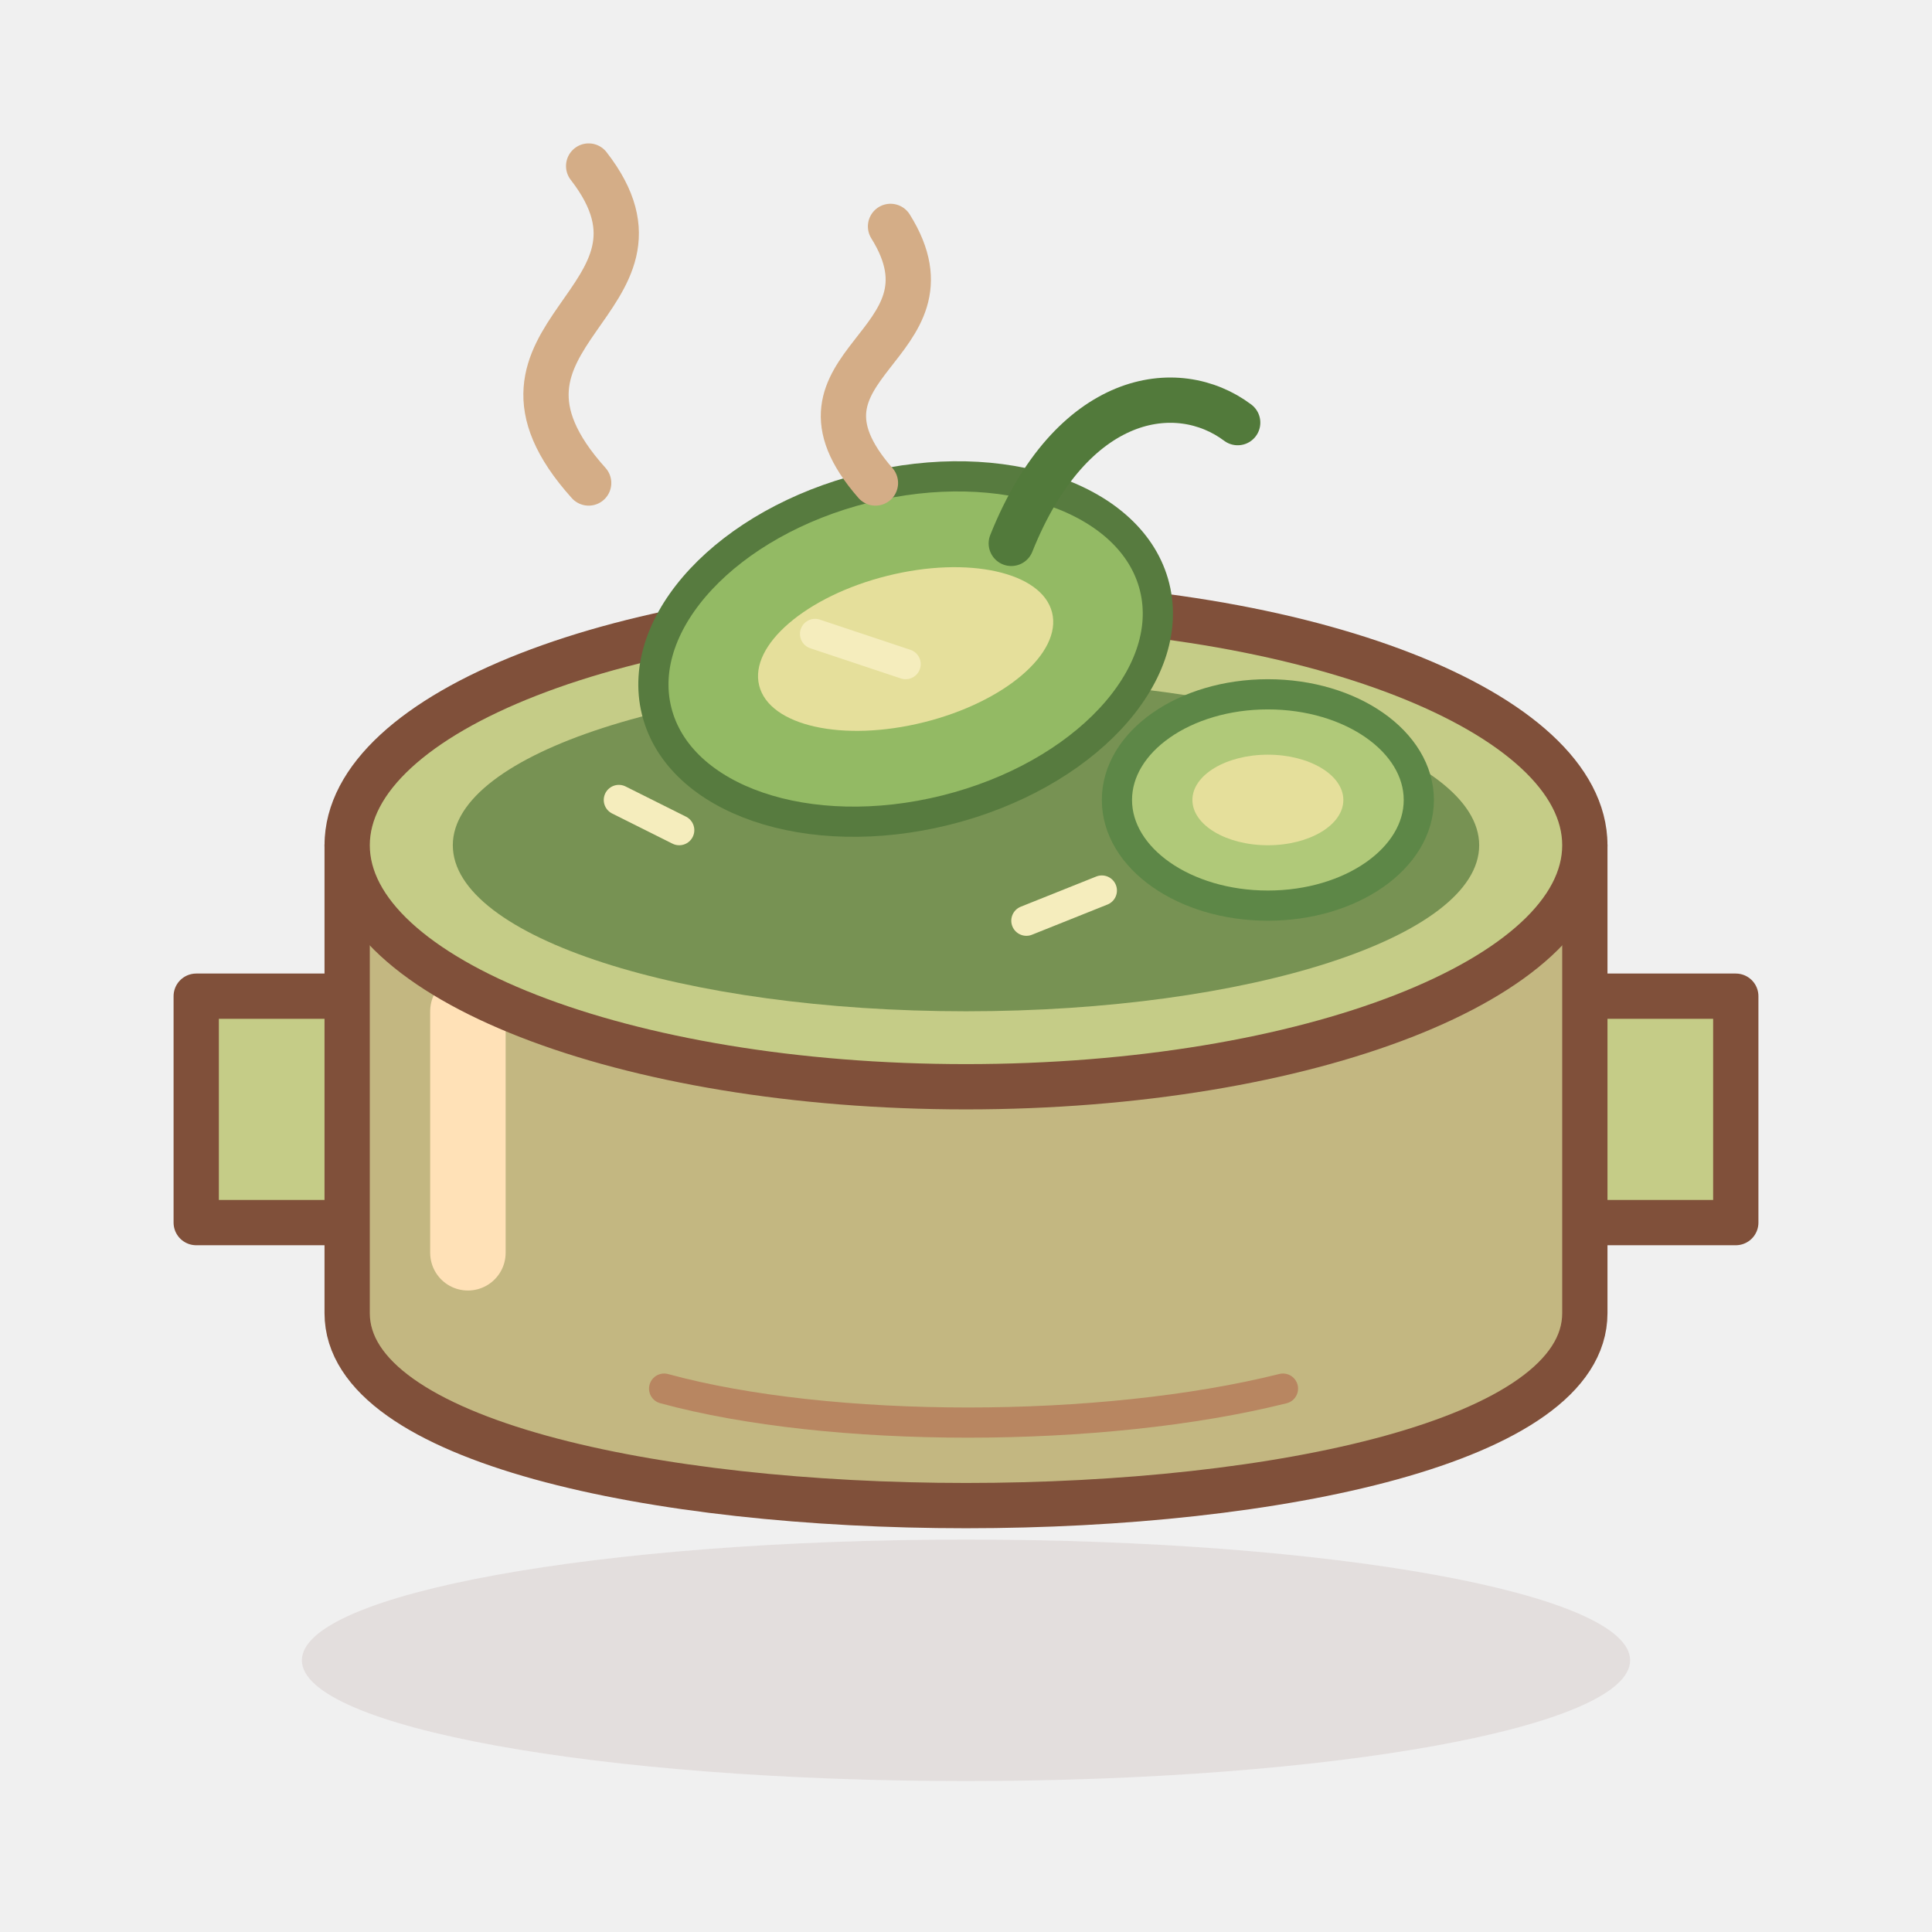
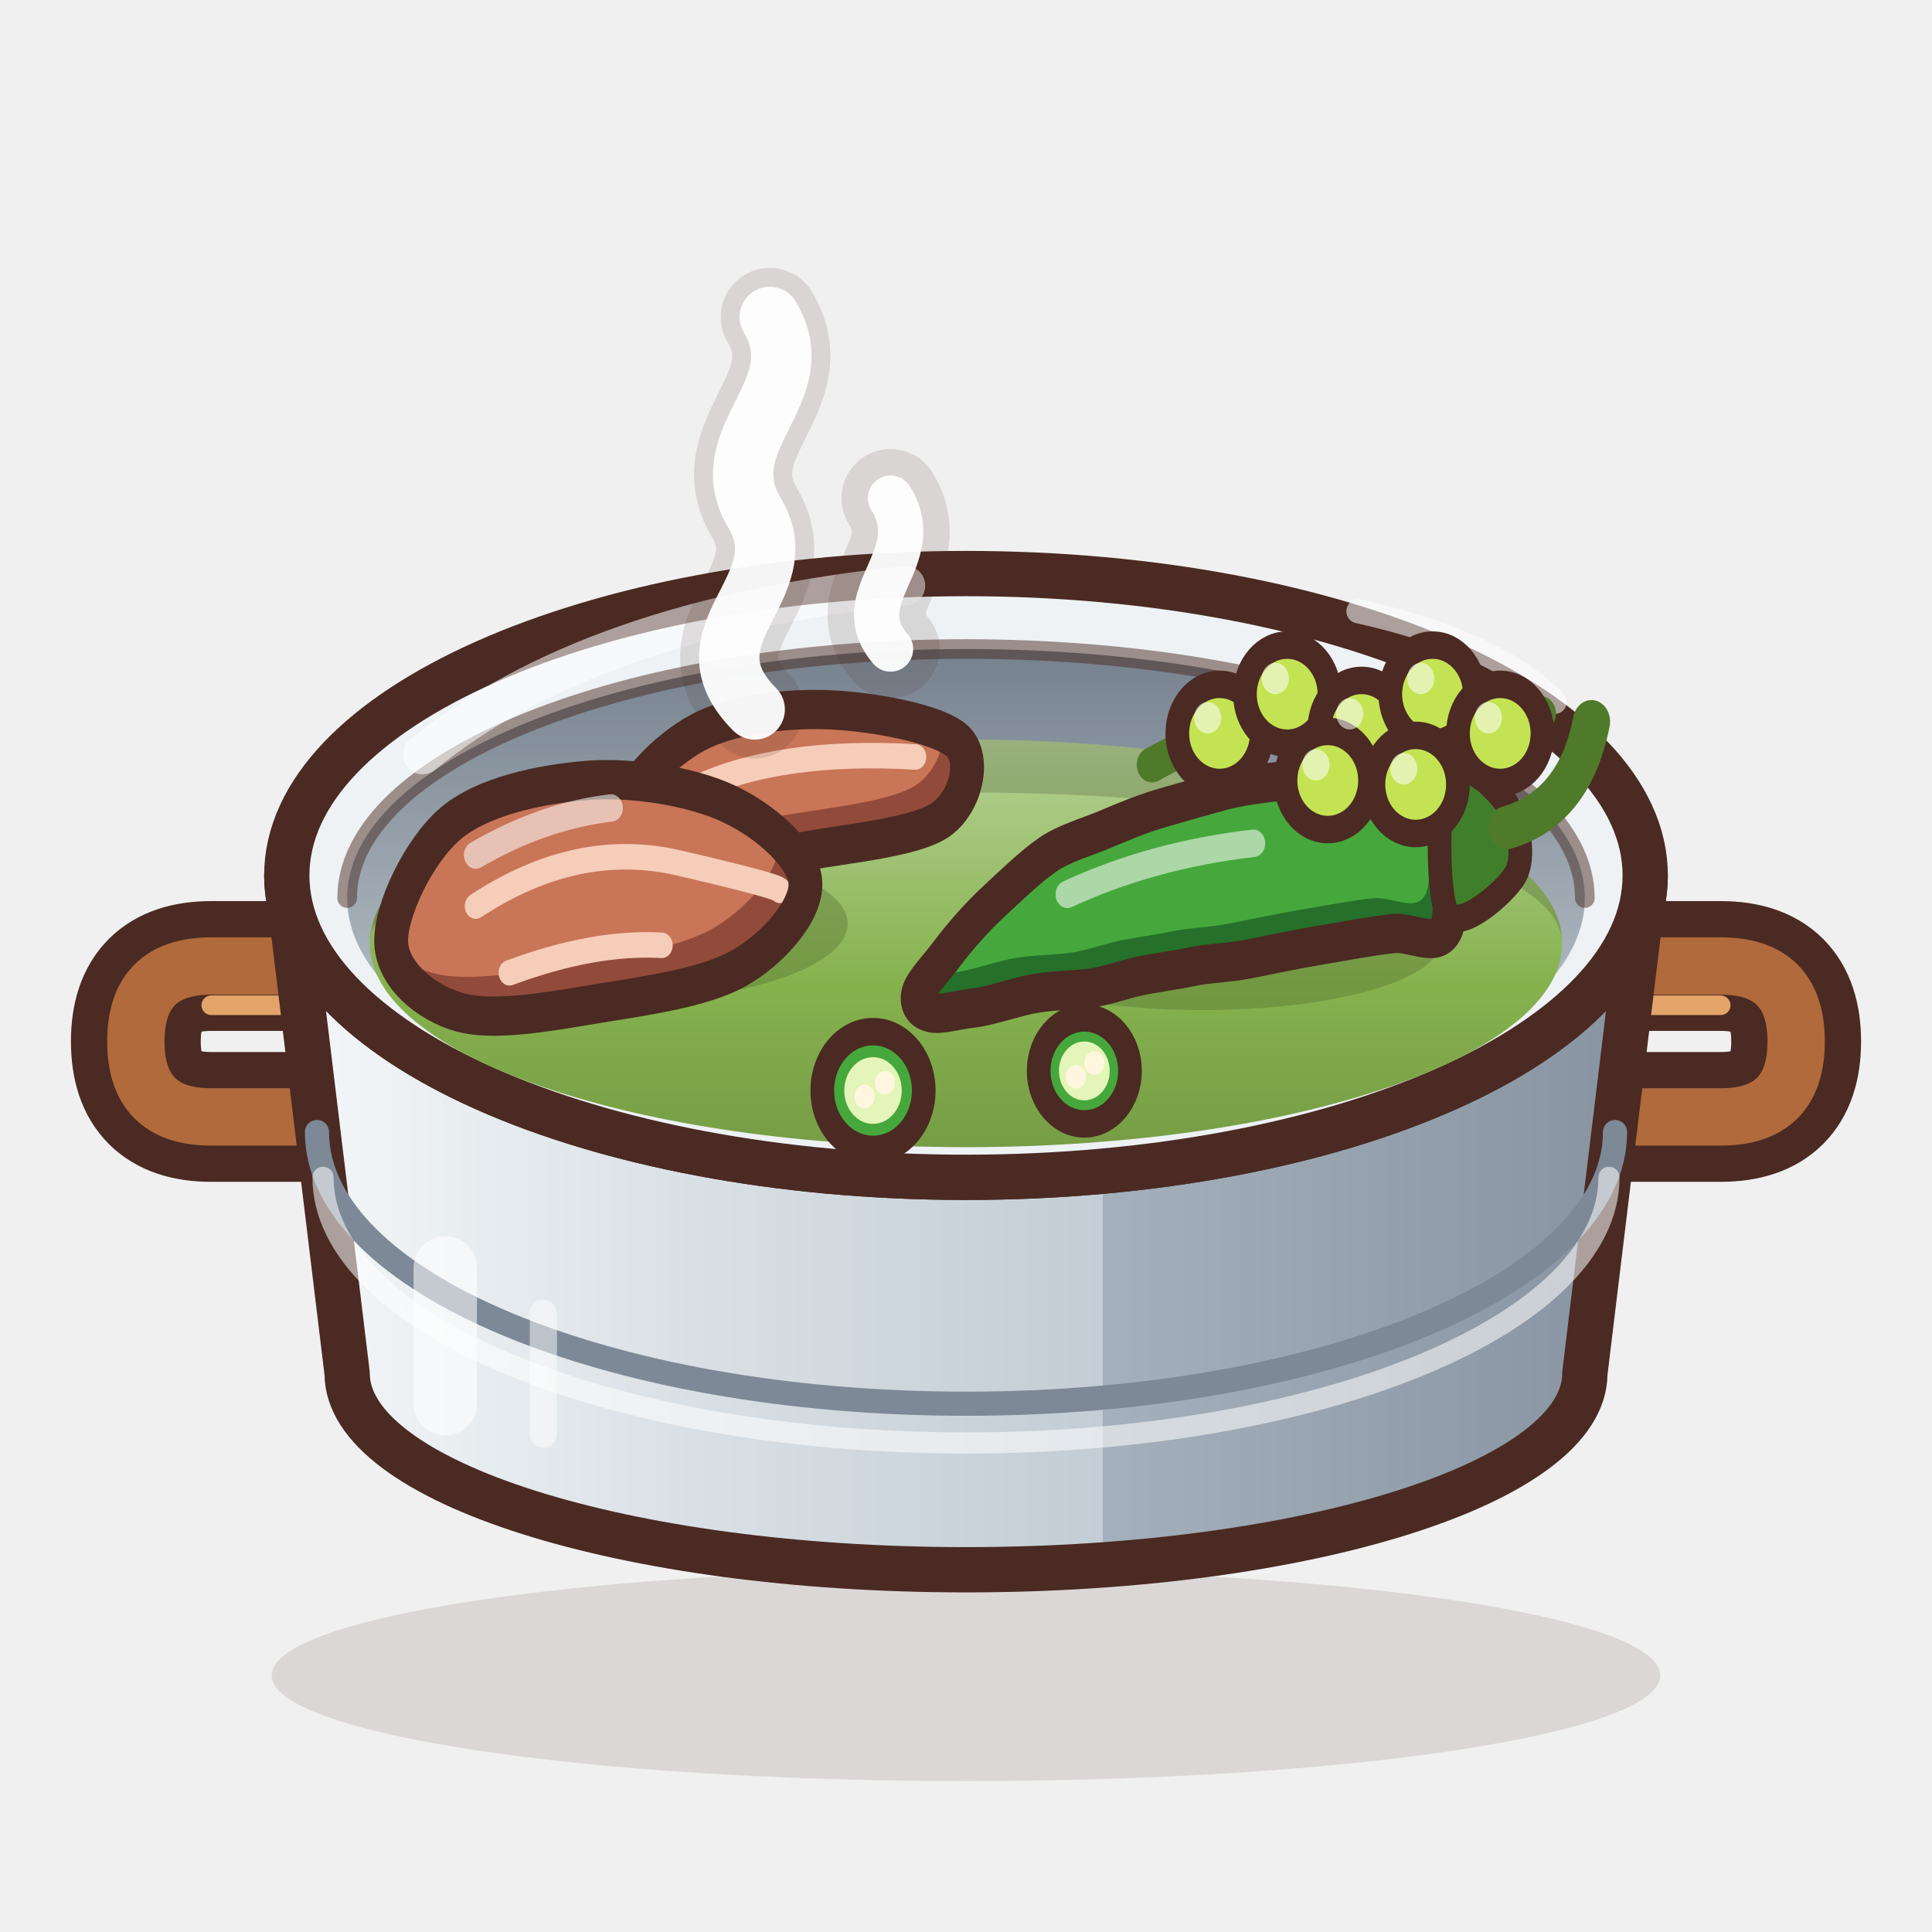
- <svg xmlns="http://www.w3.org/2000/svg" viewBox="0 0 128 128" fill="none">
-   <ellipse cx="64" cy="110" rx="44" ry="8" fill="#723c36" opacity=".1" />
-   <g stroke="#80503a" stroke-width="3" stroke-linecap="round" stroke-linejoin="round">
-     <path d="M25 66H13v15h15m73-15h14v15h-15" fill="#c5cc87" />
-     <path d="M23 56h82v31c0 17-82 17-82 0V56Z" fill="#c3b781" />
-     <path d="M31 67v16" stroke="#ffe1b7" stroke-width="5" />
-     <ellipse cx="64" cy="56" rx="41" ry="16" fill="#c5cc87" />
-     <ellipse cx="64" cy="56" rx="34" ry="11" fill="#779253" stroke="none" />
-     <ellipse cx="60" cy="43" rx="17" ry="11" transform="rotate(-14 60 43)" fill="#93ba64" stroke="#577b3f" stroke-width="2" />
-     <ellipse cx="60" cy="43" rx="10" ry="5" transform="rotate(-14 60 43)" fill="#e5df9b" stroke="none" />
-     <ellipse cx="84" cy="53" rx="10" ry="7" fill="#b0c979" stroke="#5d8747" stroke-width="2" />
-     <ellipse cx="84" cy="53" rx="5" ry="3" fill="#e5df9b" stroke="none" />
-     <path d="m54 42 6 2m-19 9 4 2m23 6 5-2" stroke="#f5edbd" stroke-width="2" />
-     <path d="M67 36c4-10 11-11 15-8" stroke="#527a3b" stroke-width="3" />
-     <path d="M44 92c11 3 29 3 41 0" stroke="#b88661" stroke-width="2" />
+ <svg xmlns="http://www.w3.org/2000/svg" viewBox="0 0 128 128" stroke-linecap="round" stroke-linejoin="round">
+   <style>.o,.p,.q,.s,.t,.u{stroke:#4a2a22}.o,.p,.q,.h,.l{fill:none}.o,.s{stroke-width:3}.p,.t{stroke-width:2}.q,.u{stroke-width:1.4}.h{stroke:#fff;stroke-opacity:.55}</style>
+   <defs>
+     <linearGradient id="m8-1" x1="0" y1="0" x2="1" y2="0">
+       <stop offset="0" stop-color="#f5f8fa" />
+       <stop offset=".3" stop-color="#d9e0e5" />
+       <stop offset=".6" stop-color="#c3cdd5" />
+       <stop offset=".6" stop-color="#a4b0bb" />
+       <stop offset="1" stop-color="#86929f" />
+     </linearGradient>
+     <linearGradient id="m8-2" x1="0" y1="0" x2="0" y2="1">
+       <stop offset="0" stop-color="#76828e" />
+       <stop offset="1" stop-color="#c7d0d7" />
+     </linearGradient>
+     <linearGradient id="m8-3" x1="0" y1="0" x2="0" y2="1">
+       <stop offset="0" stop-color="#b6d195" />
+       <stop offset=".6" stop-color="#86B24E" />
+       <stop offset="1" stop-color="#769d45" />
+     </linearGradient>
+     <path id="m8-4" d="M21 64h-7q-5 0-5 5t5 5h8M107 64h7q5 0 5 5t-5 5h-8" />
+     <path id="m8-5" d="M44 57.5c.2-1.1 2.5-3.1 4.5-3.9s5-1.1 7.5-1s6.4.7 7.5 1.6s.5 3.1-1 4s-5.5 1.2-8 1.6s-5.2 1-7 .6s-3.7-1.8-3.5-2.9z" />
+     <path id="m8-6" d="M30 64.5c-.1-1.6 1.6-4.7 3.5-6.1s5.3-2 8-2.2s6.3.3 8.5 1.2s4.4 2.6 4.5 4s-1.9 3.4-4 4.4s-5.7 1.4-8.5 1.8s-6 .9-8 .4s-3.9-1.9-4-3.5z" />
+     <path id="m8-7" d="M61.8 68c.5.2 1.6-.1 2.6-.2s2.3-.5 3.4-.7s2.4-.2 3.4-.3s1.9-.4 2.9-.6s2.1-.3 3.2-.5s2.2-.2 3.4-.4s2.8-.5 4.2-.7s3.2-.5 4.4-.6s2.8.9 3.2-.5s-.3-6.9-1-8.2s-1.9.2-3.2.3s-3.1.3-4.6.5s-3.1.3-4.4.6s-2.5.6-3.7.9s-2.3.7-3.4 1.1s-2.4.7-3.4 1.3s-2.2 1.6-3.2 2.4s-2 1.8-2.7 2.6s-1.5 1.5-1.7 2s.1.9.6 1z" />
+   </defs>
+   <ellipse cx="64" cy="111" rx="46" ry="7" fill="#3a1d16" opacity=".12" />
+   <use href="#m8-4" class="l" stroke="#4a2a22" stroke-width="8.6" />
+   <use href="#m8-4" class="l" stroke="#b06a3b" stroke-width="3.8" />
+   <path d="M14 66.6h5M109 66.6h5" class="l" stroke="#e3a46a" stroke-width="1.3" />
+   <path d="M19 58L23 91A41 13 0 0 0 105 91L109 58A45 20 0 0 1 19 58Z" fill="url(#m8-1)" class="s" />
+   <path d="M21 75A43 18 0 0 0 107 75" class="l" stroke="#7d8996" stroke-width="1.6" />
+   <path d="M21.4 78A42.6 17.6 0 0 0 106.6 78" class="l" stroke="#fff" stroke-width="1.4" opacity=".55" />
+   <path d="M29.5 84v9" class="h" stroke-width="4.2" />
+   <path d="M36 87v8" class="h" stroke-width="1.8" opacity=".9" />
+   <ellipse cx="64" cy="58" rx="45" ry="20" fill="#eef2f5" class="s" />
+   <ellipse cx="64" cy="59.5" rx="41" ry="16.5" fill="url(#m8-2)" />
+   <ellipse cx="64" cy="62.5" rx="39.5" ry="13.5" fill="url(#m8-3)" />
+   <path d="M24.5 62.5A39.5 13.5 0 0 1 103.5 62.5A39.5 10 0 0 0 24.5 62.5Z" fill="#000" opacity=".16" />
+   <path d="M23 59.5A41 16.5 0 0 1 105 59.5" class="l" stroke="#4a2a22" stroke-width="1.3" opacity=".5" />
+   <path d="M28 50Q39 41 60 38.8" class="h" stroke-width="2.6" />
+   <path d="M90 40.5q9 2 13 6" class="h" stroke-width="1.6" />
+   <g transform="matrix(1.12 0 0 1.3 -7.68 -21.35)">
+     <ellipse cx="43" cy="63.5" rx="14" ry="4" fill="#577433" opacity=".42" />
+     <ellipse cx="78" cy="64.5" rx="14" ry="3.4" fill="#577433" opacity=".42" />
+     <use href="#m8-5" fill="#924a3a" />
+     <clipPath id="m8-5c">
+       <use href="#m8-5" />
+     </clipPath>
+     <g clip-path="url(#m8-5c)">
+       <use href="#m8-5" fill="#c97558" x="-1.4" y="-1.8" />
+       <path d="M48 56.6q5-2 13-1.6" class="l" stroke="#f6cdb8" stroke-width="1.3" />
+     </g>
+     <use href="#m8-5" class="p" />
+     <use href="#m8-6" fill="#924a3a" />
+     <clipPath id="m8-6c">
+       <use href="#m8-6" />
+     </clipPath>
+     <g clip-path="url(#m8-6c)">
+       <use href="#m8-6" fill="#c97558" x="-1.6" y="-2" />
+       <path d="M35 62.6q6-3.4 12-2.2t6 1.4M37 66q5-1.6 9-1.4" class="l" stroke="#f6cdb8" stroke-width="1.3" />
+     </g>
+     <use href="#m8-6" class="p" />
+     <path d="M35 60q4-2 8-2.4" class="h" stroke-width="1.4" />
+     <use href="#m8-7" fill="#25702a" />
+     <clipPath id="m8-7c">
+       <use href="#m8-7" />
+     </clipPath>
+     <g clip-path="url(#m8-7c)">
+       <use href="#m8-7" fill="#46a83c" x="-1.2" y="-1.8" />
+     </g>
+     <use href="#m8-7" class="p" />
+     <path d="M70 62q5-2 11-2.6" class="h" stroke-width="1.4" />
+     <path d="M92.5 55.6c.6-.9 2.8.9 3.5 1.8s1.1 2.7.5 3.6s-3.3 2.9-4 2s-.6-6.5 0-7.4z" fill="#3f7f2c" class="u" />
+     <path d="M96 58.6q4-1 5-5.4" class="l" stroke="#4f7a2a" stroke-width="2.2" />
+     <circle cx="58.5" cy="72" r="3" fill="#46a83c" class="u" />
+     <circle cx="58.5" cy="72" r="1.7" fill="#e3f5b8" />
+     <circle cx="58" cy="72.3" r=".6" fill="#fff6e0" />
+     <circle cx="59.2" cy="71.6" r=".6" fill="#fff6e0" />
+     <circle cx="71" cy="71" r="2.7" fill="#46a83c" class="u" />
+     <circle cx="71" cy="71" r="1.5" fill="#e3f5b8" />
+     <circle cx="70.5" cy="71.3" r=".6" fill="#fff6e0" />
+     <circle cx="71.6" cy="70.6" r=".6" fill="#fff6e0" />
+     <path d="M75 55.4q9-4.4 23-2.6" class="l" stroke="#4f7a2a" stroke-width="1.8" />
+     <g fill="#c4e353" class="u">
+       <circle cx="79" cy="53.8" r="2.5" />
+       <circle cx="83" cy="51.8" r="2.5" />
+       <circle cx="87.4" cy="53.6" r="2.5" />
+       <circle cx="91.6" cy="51.8" r="2.5" />
+       <circle cx="95.6" cy="53.8" r="2.5" />
+       <circle cx="85.4" cy="56.2" r="2.5" />
+       <circle cx="90.6" cy="56.4" r="2.5" />
+     </g>
+     <g fill="#fff" opacity=".55">
+       <circle cx="78.3" cy="53" r=".8" />
+       <circle cx="82.3" cy="51" r=".8" />
+       <circle cx="86.7" cy="52.8" r=".8" />
+       <circle cx="90.9" cy="51" r=".8" />
+       <circle cx="94.9" cy="53" r=".8" />
+       <circle cx="84.7" cy="55.4" r=".8" />
+       <circle cx="89.9" cy="55.6" r=".8" />
+     </g>
  </g>
-   <path d="M39 32c-9-10 7-12 0-21m19 21c-7-8 6-9 1-17" stroke="#d4ad87" stroke-width="3" stroke-linecap="round" />
+   <g class="l" stroke="#4a2a22" stroke-width="6.5" opacity=".14">
+     <path d="M50 47c-5-5 3-8 0-13s4-8 1-13" />
+     <path d="M59 43c-3-3.5 2.5-6 0-10" />
+   </g>
+   <g class="l" stroke="#fff" stroke-width="4" opacity=".95">
+     <path d="M50 47c-5-5 3-8 0-13s4-8 1-13" />
+     <path d="M59 43c-3-3.5 2.5-6 0-10" stroke-width="3" />
+   </g>
</svg>
